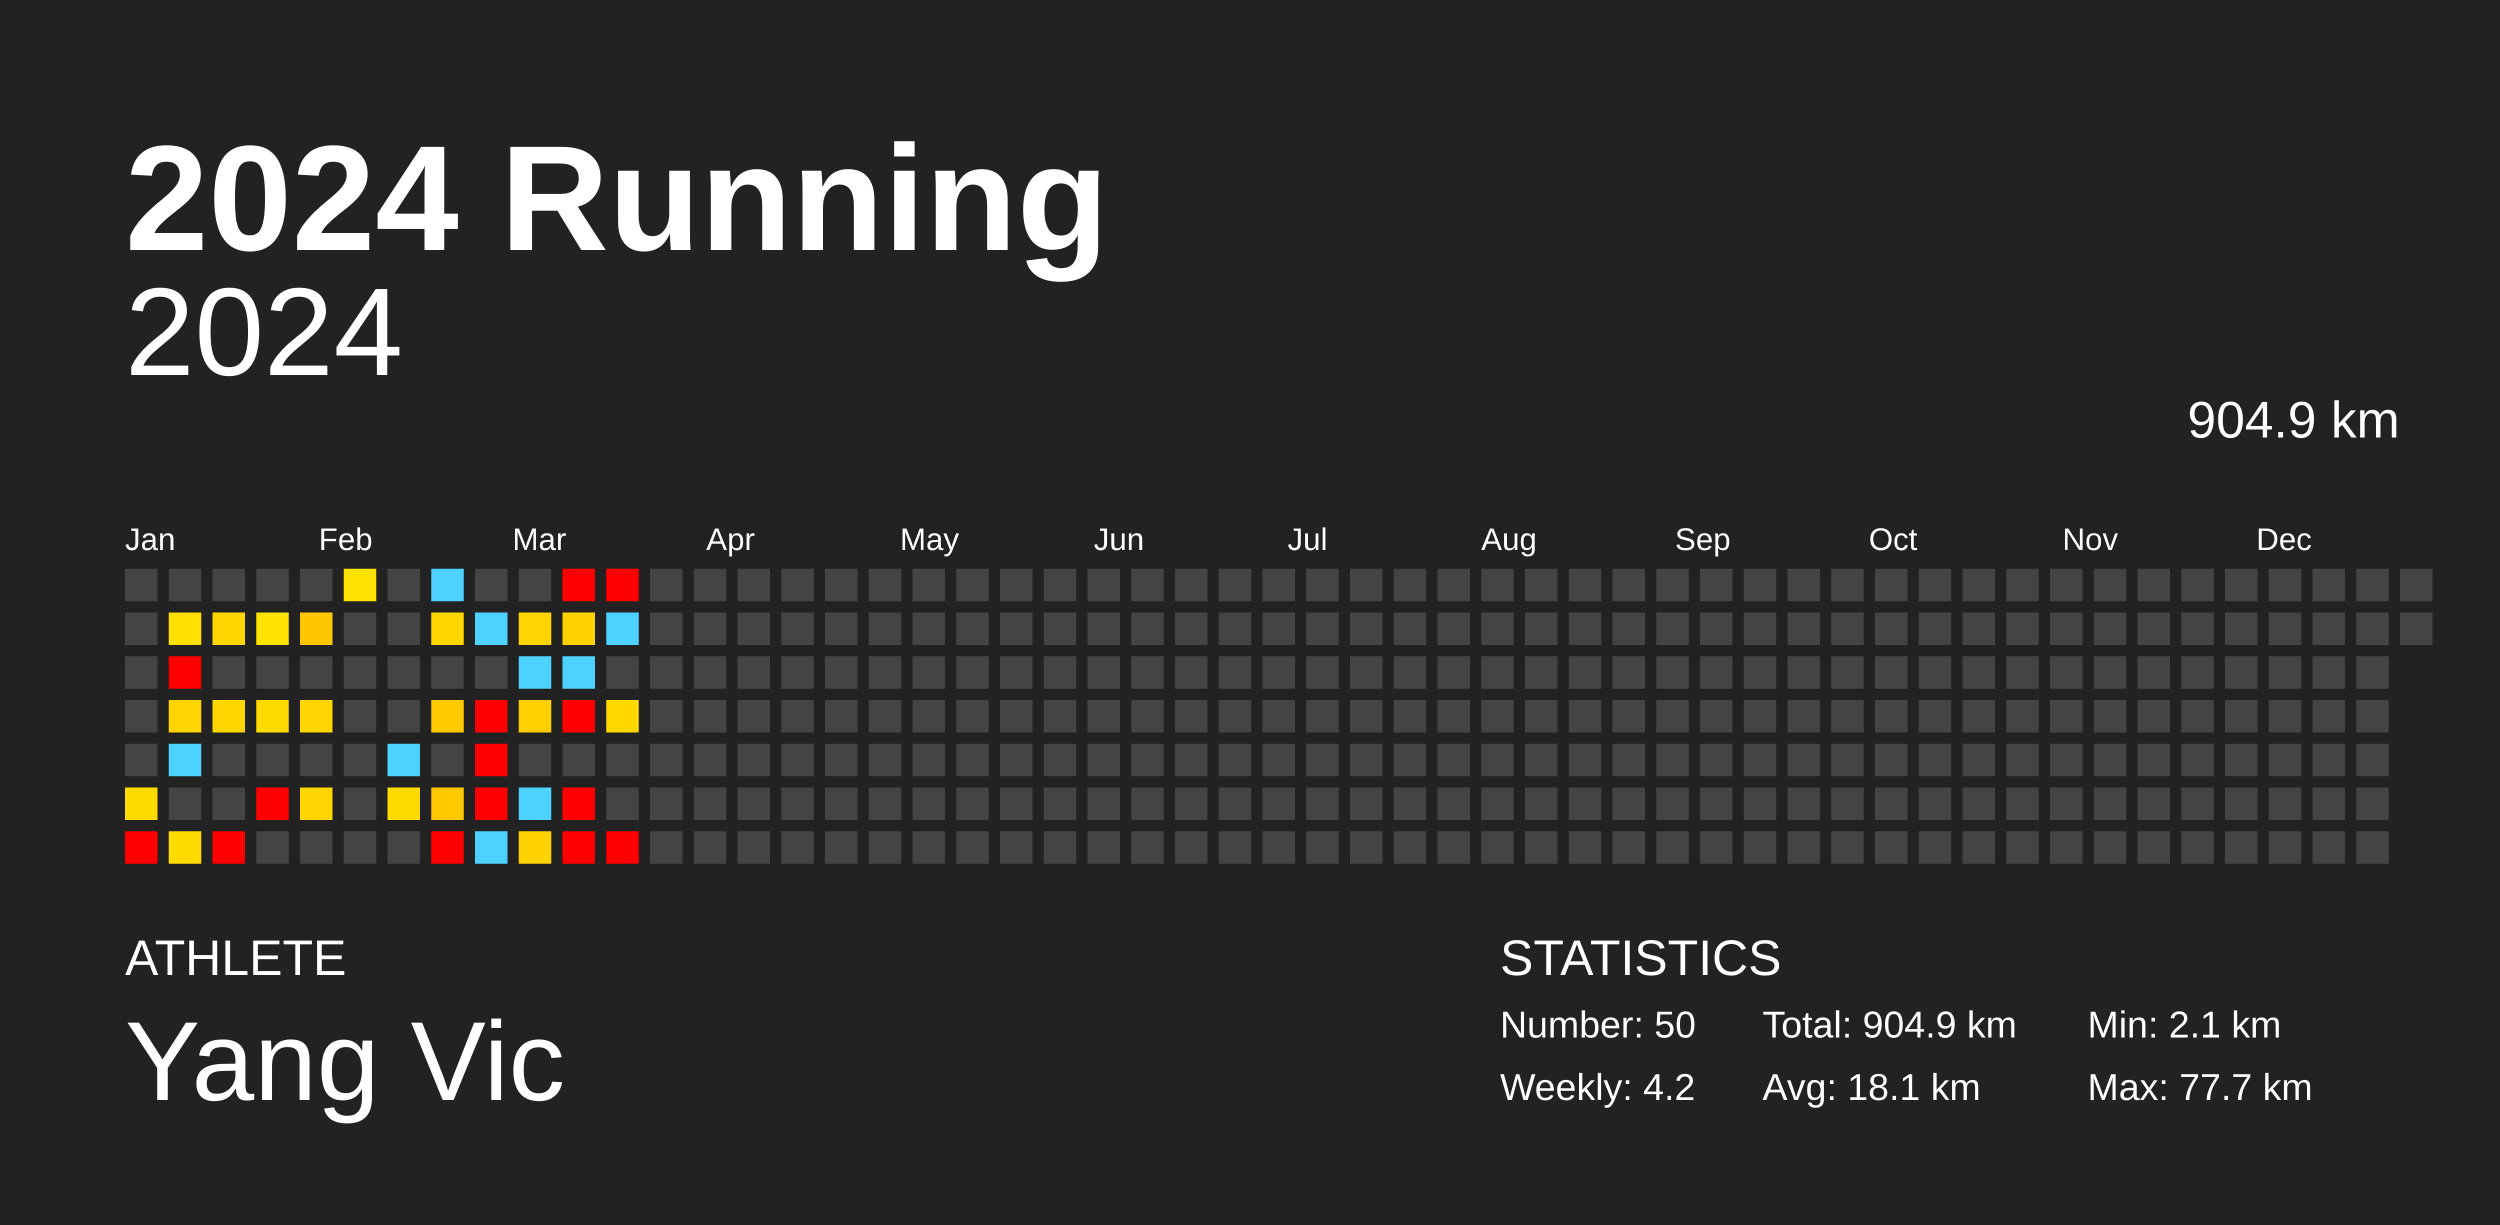
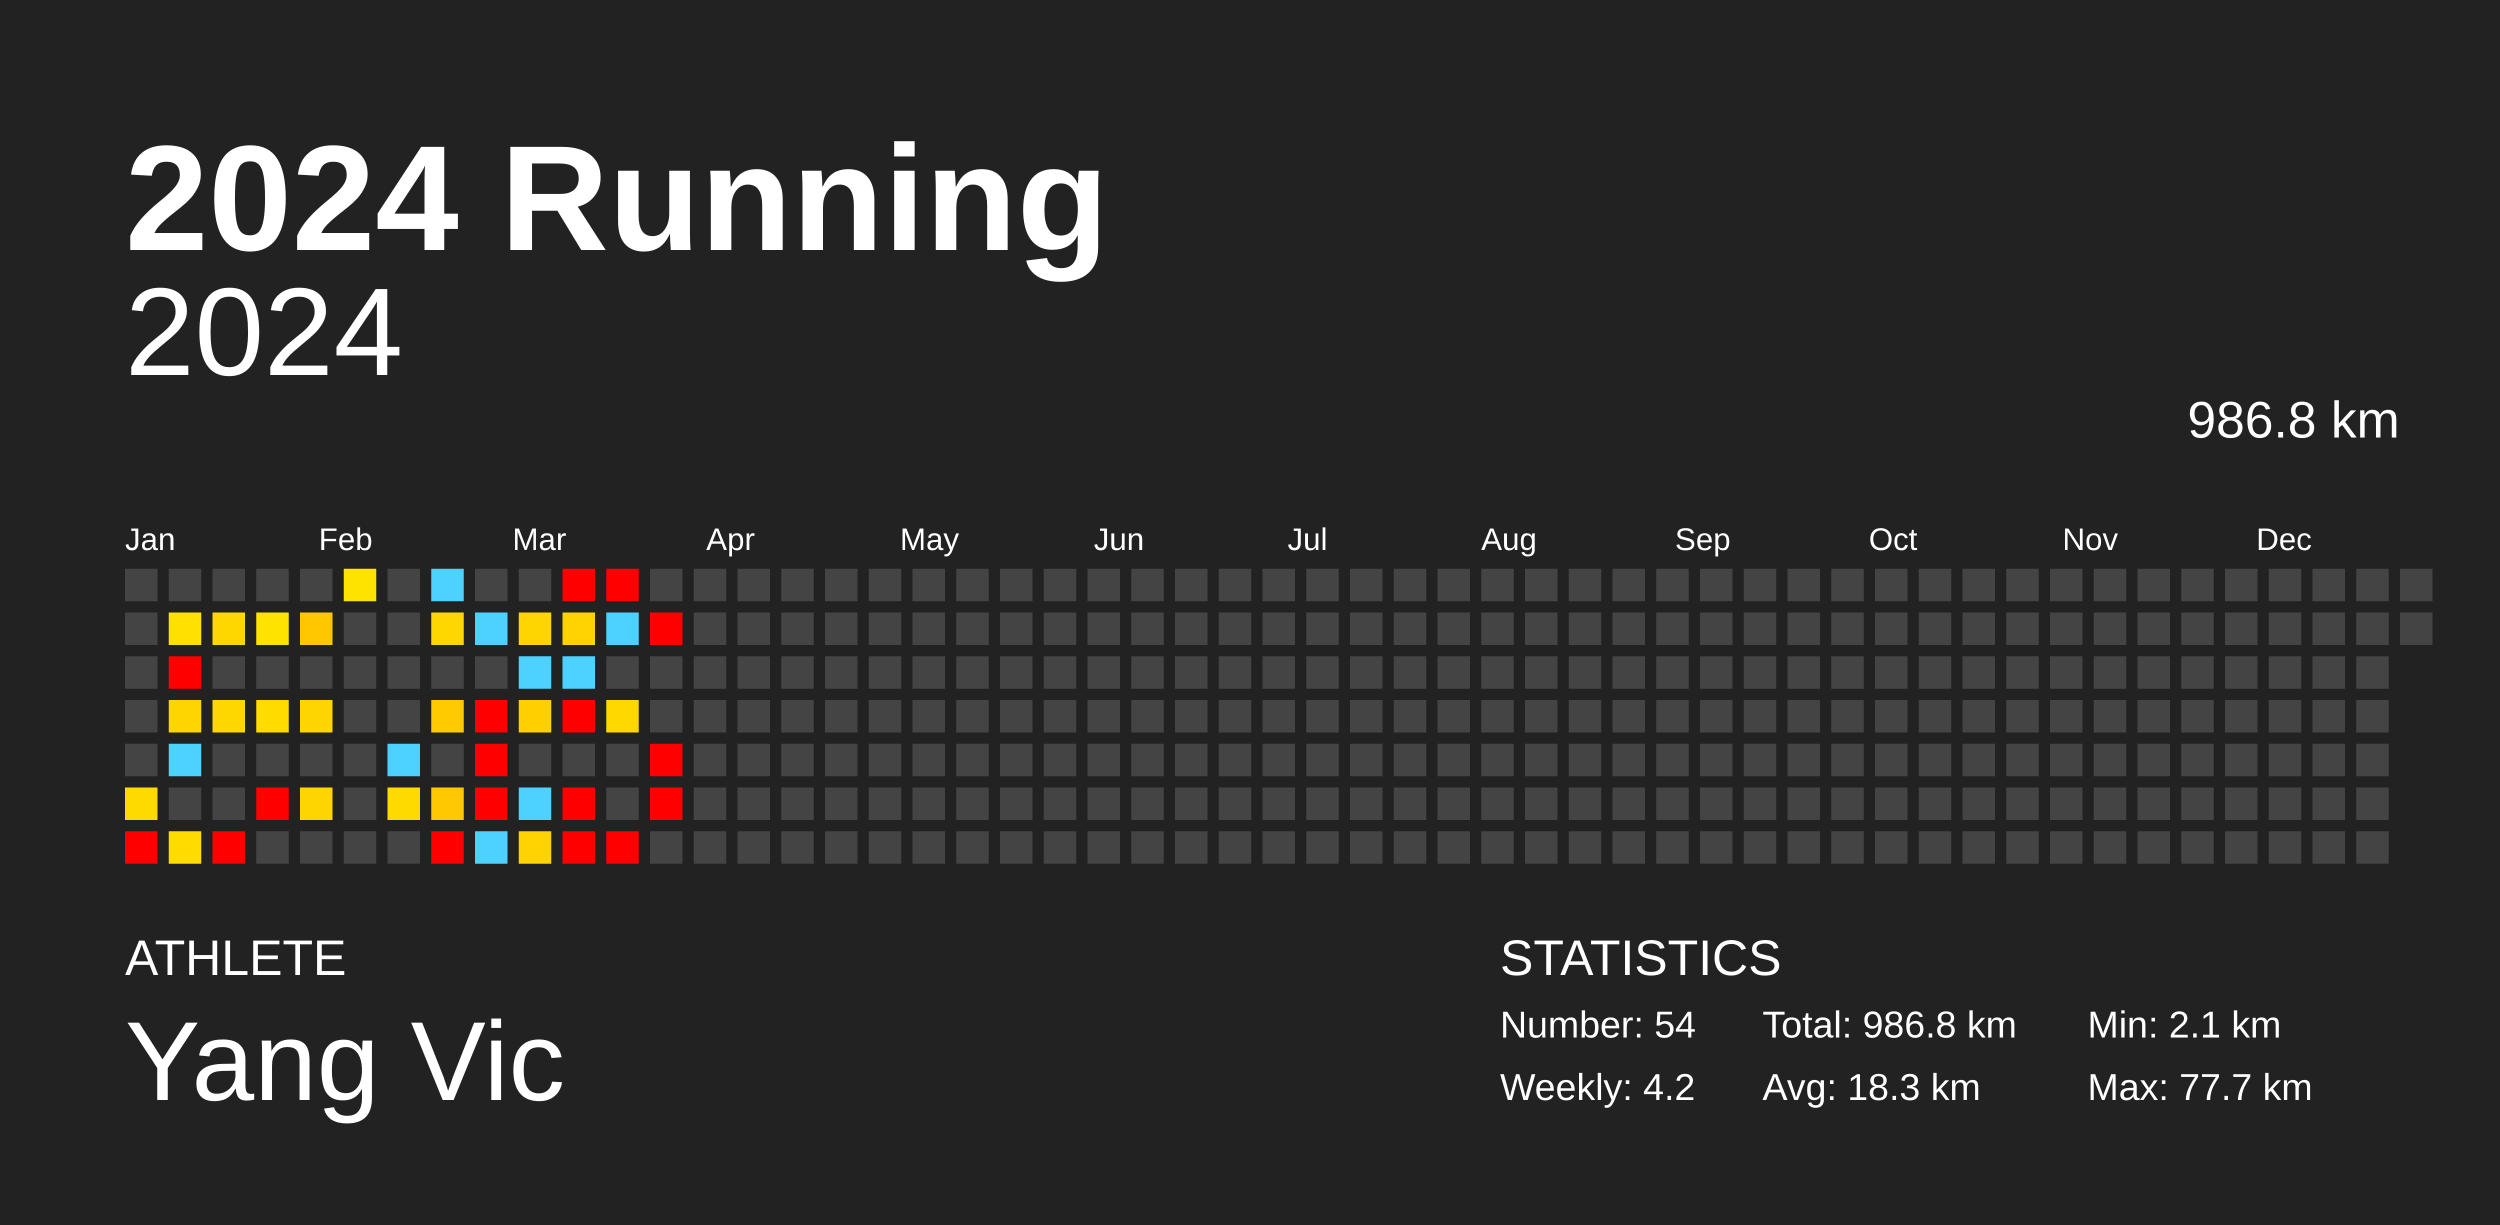
<svg xmlns="http://www.w3.org/2000/svg" baseProfile="full" height="98mm" version="1.1" viewBox="0,0,200,98" width="200mm">
  <defs />
  <rect fill="#222222" height="98" width="200" x="0" y="0" />
  <text fill="#FFFFFF" style="font-size:12px; font-family:Arial; font-weight:bold;" x="10" y="20">2024 Running</text>
  <text fill="#FFFFFF" style="font-size:4px; font-family:Arial" x="10" y="78">ATHLETE</text>
  <text fill="#FFFFFF" style="font-size:9px; font-family:Arial" x="10" y="88">Yang Vic</text>
  <text fill="#FFFFFF" style="font-size:4px; font-family:Arial" x="120" y="78">STATISTICS</text>
-   <text fill="#FFFFFF" style="font-size:3px; font-family:Arial" x="120" y="83">Number: 50</text>
+   <text fill="#FFFFFF" style="font-size:3px; font-family:Arial" x="120" y="83">Number: 54</text>
  <text fill="#FFFFFF" style="font-size:3px; font-family:Arial" x="120" y="88">Weekly: 4.2</text>
-   <text fill="#FFFFFF" style="font-size:3px; font-family:Arial" x="141" y="83">Total: 904.9 km</text>
-   <text fill="#FFFFFF" style="font-size:3px; font-family:Arial" x="141" y="88">Avg: 18.1 km</text>
+   <text fill="#FFFFFF" style="font-size:3px; font-family:Arial" x="141" y="83">Total: 986.8 km</text>
+   <text fill="#FFFFFF" style="font-size:3px; font-family:Arial" x="141" y="88">Avg: 18.3 km</text>
  <text fill="#FFFFFF" style="font-size:3px; font-family:Arial" x="167" y="83">Min: 2.1 km</text>
  <text fill="#FFFFFF" style="font-size:3px; font-family:Arial" x="167" y="88">Max: 77.7 km</text>
  <text alignment-baseline="hanging" fill="#FFFFFF" style="font-size:10.0px; font-family:Arial;" x="10" y="30">2024</text>
-   <text alignment-baseline="hanging" fill="#FFFFFF" style="font-size:4.125px; font-family:Arial;" x="175" y="35">904.9 km</text>
+   <text alignment-baseline="hanging" fill="#FFFFFF" style="font-size:4.125px; font-family:Arial;" x="175" y="35">986.8 km</text>
  <text fill="#FFFFFF" style="font-size:2.5px; font-family:Arial" x="10.0" y="44">Jan</text>
  <text fill="#FFFFFF" style="font-size:2.5px; font-family:Arial" x="25.5" y="44">Feb</text>
  <text fill="#FFFFFF" style="font-size:2.5px; font-family:Arial" x="41.0" y="44">Mar</text>
  <text fill="#FFFFFF" style="font-size:2.5px; font-family:Arial" x="56.5" y="44">Apr</text>
  <text fill="#FFFFFF" style="font-size:2.5px; font-family:Arial" x="72.0" y="44">May</text>
  <text fill="#FFFFFF" style="font-size:2.5px; font-family:Arial" x="87.5" y="44">Jun</text>
  <text fill="#FFFFFF" style="font-size:2.5px; font-family:Arial" x="103.0" y="44">Jul</text>
  <text fill="#FFFFFF" style="font-size:2.5px; font-family:Arial" x="118.5" y="44">Aug</text>
  <text fill="#FFFFFF" style="font-size:2.5px; font-family:Arial" x="134.0" y="44">Sep</text>
  <text fill="#FFFFFF" style="font-size:2.5px; font-family:Arial" x="149.5" y="44">Oct</text>
  <text fill="#FFFFFF" style="font-size:2.5px; font-family:Arial" x="165.0" y="44">Nov</text>
  <text fill="#FFFFFF" style="font-size:2.5px; font-family:Arial" x="180.5" y="44">Dec</text>
  <rect fill="#444444" height="2.6" width="2.6" x="10.0" y="45.5" />
  <rect fill="#444444" height="2.6" width="2.6" x="10.0" y="49.0" />
  <rect fill="#444444" height="2.6" width="2.6" x="10.0" y="52.5" />
  <rect fill="#444444" height="2.6" width="2.6" x="10.0" y="56.0" />
  <rect fill="#444444" height="2.6" width="2.6" x="10.0" y="59.5" />
  <rect fill="#ffda00" height="2.6" width="2.6" x="10.0" y="63.0" />
  <rect fill="red" height="2.6" width="2.6" x="10.0" y="66.5" />
  <rect fill="#444444" height="2.6" width="2.6" x="13.5" y="45.5" />
  <rect fill="#ffe000" height="2.6" width="2.6" x="13.5" y="49.0" />
  <rect fill="red" height="2.6" width="2.6" x="13.5" y="52.5" />
  <rect fill="#ffd500" height="2.6" width="2.6" x="13.5" y="56.0" />
  <rect fill="#4dd2ff" height="2.6" width="2.6" x="13.5" y="59.5" />
  <rect fill="#444444" height="2.6" width="2.6" x="13.5" y="63.0" />
  <rect fill="#ffdb00" height="2.6" width="2.6" x="13.5" y="66.5" />
  <rect fill="#444444" height="2.6" width="2.6" x="17.0" y="45.5" />
  <rect fill="#ffd700" height="2.6" width="2.6" x="17.0" y="49.0" />
  <rect fill="#444444" height="2.6" width="2.6" x="17.0" y="52.5" />
  <rect fill="#ffd700" height="2.6" width="2.6" x="17.0" y="56.0" />
  <rect fill="#444444" height="2.6" width="2.6" x="17.0" y="59.5" />
  <rect fill="#444444" height="2.6" width="2.6" x="17.0" y="63.0" />
  <rect fill="red" height="2.6" width="2.6" x="17.0" y="66.5" />
  <rect fill="#444444" height="2.6" width="2.6" x="20.5" y="45.5" />
  <rect fill="#ffe300" height="2.6" width="2.6" x="20.5" y="49.0" />
  <rect fill="#444444" height="2.6" width="2.6" x="20.5" y="52.5" />
  <rect fill="#ffdb00" height="2.6" width="2.6" x="20.5" y="56.0" />
  <rect fill="#444444" height="2.6" width="2.6" x="20.5" y="59.5" />
  <rect fill="red" height="2.6" width="2.6" x="20.5" y="63.0" />
  <rect fill="#444444" height="2.6" width="2.6" x="20.5" y="66.5" />
  <rect fill="#444444" height="2.6" width="2.6" x="24.0" y="45.5" />
  <rect fill="#ffc700" height="2.6" width="2.6" x="24.0" y="49.0" />
  <rect fill="#444444" height="2.6" width="2.6" x="24.0" y="52.5" />
  <rect fill="#ffd500" height="2.6" width="2.6" x="24.0" y="56.0" />
  <rect fill="#444444" height="2.6" width="2.6" x="24.0" y="59.5" />
  <rect fill="#ffd500" height="2.6" width="2.6" x="24.0" y="63.0" />
  <rect fill="#444444" height="2.6" width="2.6" x="24.0" y="66.5" />
  <rect fill="#ffe300" height="2.6" width="2.6" x="27.5" y="45.5" />
  <rect fill="#444444" height="2.6" width="2.6" x="27.5" y="49.0" />
  <rect fill="#444444" height="2.6" width="2.6" x="27.5" y="52.5" />
  <rect fill="#444444" height="2.6" width="2.6" x="27.5" y="56.0" />
  <rect fill="#444444" height="2.6" width="2.6" x="27.5" y="59.5" />
  <rect fill="#444444" height="2.6" width="2.6" x="27.5" y="63.0" />
  <rect fill="#444444" height="2.6" width="2.6" x="27.5" y="66.5" />
  <rect fill="#444444" height="2.6" width="2.6" x="31.0" y="45.5" />
  <rect fill="#444444" height="2.6" width="2.6" x="31.0" y="49.0" />
  <rect fill="#444444" height="2.6" width="2.6" x="31.0" y="52.5" />
  <rect fill="#444444" height="2.6" width="2.6" x="31.0" y="56.0" />
  <rect fill="#4dd2ff" height="2.6" width="2.6" x="31.0" y="59.5" />
  <rect fill="#ffda00" height="2.6" width="2.6" x="31.0" y="63.0" />
  <rect fill="#444444" height="2.6" width="2.6" x="31.0" y="66.5" />
  <rect fill="#4dd2ff" height="2.6" width="2.6" x="34.5" y="45.5" />
  <rect fill="#ffd700" height="2.6" width="2.6" x="34.5" y="49.0" />
  <rect fill="#444444" height="2.6" width="2.6" x="34.5" y="52.5" />
  <rect fill="#ffcb00" height="2.6" width="2.6" x="34.5" y="56.0" />
  <rect fill="#444444" height="2.6" width="2.6" x="34.5" y="59.5" />
  <rect fill="#ffc800" height="2.6" width="2.6" x="34.5" y="63.0" />
  <rect fill="red" height="2.6" width="2.6" x="34.5" y="66.5" />
  <rect fill="#444444" height="2.6" width="2.6" x="38.0" y="45.5" />
  <rect fill="#4dd2ff" height="2.6" width="2.6" x="38.0" y="49.0" />
  <rect fill="#444444" height="2.6" width="2.6" x="38.0" y="52.5" />
  <rect fill="red" height="2.6" width="2.6" x="38.0" y="56.0" />
  <rect fill="red" height="2.6" width="2.6" x="38.0" y="59.5" />
  <rect fill="red" height="2.6" width="2.6" x="38.0" y="63.0" />
  <rect fill="#4dd2ff" height="2.6" width="2.6" x="38.0" y="66.5" />
  <rect fill="#444444" height="2.6" width="2.6" x="41.5" y="45.5" />
  <rect fill="#ffd500" height="2.6" width="2.6" x="41.5" y="49.0" />
  <rect fill="#4dd2ff" height="2.6" width="2.6" x="41.5" y="52.5" />
  <rect fill="#ffd000" height="2.6" width="2.6" x="41.5" y="56.0" />
  <rect fill="#444444" height="2.6" width="2.6" x="41.5" y="59.5" />
  <rect fill="#4dd2ff" height="2.6" width="2.6" x="41.5" y="63.0" />
  <rect fill="#ffd300" height="2.6" width="2.6" x="41.5" y="66.5" />
  <rect fill="red" height="2.6" width="2.6" x="45.0" y="45.5" />
  <rect fill="#ffd300" height="2.6" width="2.6" x="45.0" y="49.0" />
  <rect fill="#4dd2ff" height="2.6" width="2.6" x="45.0" y="52.5" />
  <rect fill="red" height="2.6" width="2.6" x="45.0" y="56.0" />
  <rect fill="#444444" height="2.6" width="2.6" x="45.0" y="59.5" />
  <rect fill="red" height="2.6" width="2.6" x="45.0" y="63.0" />
  <rect fill="red" height="2.6" width="2.6" x="45.0" y="66.5" />
  <rect fill="red" height="2.6" width="2.6" x="48.5" y="45.5" />
  <rect fill="#4dd2ff" height="2.6" width="2.6" x="48.5" y="49.0" />
  <rect fill="#444444" height="2.6" width="2.6" x="48.5" y="52.5" />
  <rect fill="#ffd800" height="2.6" width="2.6" x="48.5" y="56.0" />
  <rect fill="#444444" height="2.6" width="2.6" x="48.5" y="59.5" />
  <rect fill="#444444" height="2.6" width="2.6" x="48.5" y="63.0" />
  <rect fill="red" height="2.6" width="2.6" x="48.5" y="66.5" />
  <rect fill="#444444" height="2.6" width="2.6" x="52.0" y="45.5" />
-   <rect fill="#444444" height="2.6" width="2.6" x="52.0" y="49.0" />
+   <rect fill="red" height="2.6" width="2.6" x="52.0" y="49.0" />
  <rect fill="#444444" height="2.6" width="2.6" x="52.0" y="52.5" />
  <rect fill="#444444" height="2.6" width="2.6" x="52.0" y="56.0" />
-   <rect fill="#444444" height="2.6" width="2.6" x="52.0" y="59.5" />
-   <rect fill="#444444" height="2.6" width="2.6" x="52.0" y="63.0" />
+   <rect fill="red" height="2.6" width="2.6" x="52.0" y="59.5" />
+   <rect fill="red" height="2.6" width="2.6" x="52.0" y="63.0" />
  <rect fill="#444444" height="2.6" width="2.6" x="52.0" y="66.5" />
  <rect fill="#444444" height="2.6" width="2.6" x="55.5" y="45.5" />
  <rect fill="#444444" height="2.6" width="2.6" x="55.5" y="49.0" />
  <rect fill="#444444" height="2.6" width="2.6" x="55.5" y="52.5" />
  <rect fill="#444444" height="2.6" width="2.6" x="55.5" y="56.0" />
  <rect fill="#444444" height="2.6" width="2.6" x="55.5" y="59.5" />
  <rect fill="#444444" height="2.6" width="2.6" x="55.5" y="63.0" />
  <rect fill="#444444" height="2.6" width="2.6" x="55.5" y="66.5" />
  <rect fill="#444444" height="2.6" width="2.6" x="59.0" y="45.5" />
  <rect fill="#444444" height="2.6" width="2.6" x="59.0" y="49.0" />
  <rect fill="#444444" height="2.6" width="2.6" x="59.0" y="52.5" />
  <rect fill="#444444" height="2.6" width="2.6" x="59.0" y="56.0" />
  <rect fill="#444444" height="2.6" width="2.6" x="59.0" y="59.5" />
  <rect fill="#444444" height="2.6" width="2.6" x="59.0" y="63.0" />
  <rect fill="#444444" height="2.6" width="2.6" x="59.0" y="66.5" />
  <rect fill="#444444" height="2.6" width="2.6" x="62.5" y="45.5" />
  <rect fill="#444444" height="2.6" width="2.6" x="62.5" y="49.0" />
  <rect fill="#444444" height="2.6" width="2.6" x="62.5" y="52.5" />
  <rect fill="#444444" height="2.6" width="2.6" x="62.5" y="56.0" />
  <rect fill="#444444" height="2.6" width="2.6" x="62.5" y="59.5" />
  <rect fill="#444444" height="2.6" width="2.6" x="62.5" y="63.0" />
  <rect fill="#444444" height="2.6" width="2.6" x="62.5" y="66.5" />
  <rect fill="#444444" height="2.6" width="2.6" x="66.0" y="45.5" />
  <rect fill="#444444" height="2.6" width="2.6" x="66.0" y="49.0" />
  <rect fill="#444444" height="2.6" width="2.6" x="66.0" y="52.5" />
  <rect fill="#444444" height="2.6" width="2.6" x="66.0" y="56.0" />
  <rect fill="#444444" height="2.6" width="2.6" x="66.0" y="59.5" />
  <rect fill="#444444" height="2.6" width="2.6" x="66.0" y="63.0" />
  <rect fill="#444444" height="2.6" width="2.6" x="66.0" y="66.5" />
  <rect fill="#444444" height="2.6" width="2.6" x="69.5" y="45.5" />
  <rect fill="#444444" height="2.6" width="2.6" x="69.5" y="49.0" />
  <rect fill="#444444" height="2.6" width="2.6" x="69.5" y="52.5" />
  <rect fill="#444444" height="2.6" width="2.6" x="69.5" y="56.0" />
  <rect fill="#444444" height="2.6" width="2.6" x="69.5" y="59.5" />
  <rect fill="#444444" height="2.6" width="2.6" x="69.5" y="63.0" />
  <rect fill="#444444" height="2.6" width="2.6" x="69.5" y="66.5" />
  <rect fill="#444444" height="2.6" width="2.6" x="73.0" y="45.5" />
  <rect fill="#444444" height="2.6" width="2.6" x="73.0" y="49.0" />
  <rect fill="#444444" height="2.6" width="2.6" x="73.0" y="52.5" />
  <rect fill="#444444" height="2.6" width="2.6" x="73.0" y="56.0" />
  <rect fill="#444444" height="2.6" width="2.6" x="73.0" y="59.5" />
  <rect fill="#444444" height="2.6" width="2.6" x="73.0" y="63.0" />
  <rect fill="#444444" height="2.6" width="2.6" x="73.0" y="66.5" />
  <rect fill="#444444" height="2.6" width="2.6" x="76.5" y="45.5" />
  <rect fill="#444444" height="2.6" width="2.6" x="76.5" y="49.0" />
  <rect fill="#444444" height="2.6" width="2.6" x="76.5" y="52.5" />
  <rect fill="#444444" height="2.6" width="2.6" x="76.5" y="56.0" />
  <rect fill="#444444" height="2.6" width="2.6" x="76.5" y="59.5" />
  <rect fill="#444444" height="2.6" width="2.6" x="76.5" y="63.0" />
  <rect fill="#444444" height="2.6" width="2.6" x="76.5" y="66.5" />
  <rect fill="#444444" height="2.6" width="2.6" x="80.0" y="45.5" />
  <rect fill="#444444" height="2.6" width="2.6" x="80.0" y="49.0" />
  <rect fill="#444444" height="2.6" width="2.6" x="80.0" y="52.5" />
  <rect fill="#444444" height="2.6" width="2.6" x="80.0" y="56.0" />
  <rect fill="#444444" height="2.6" width="2.6" x="80.0" y="59.5" />
  <rect fill="#444444" height="2.6" width="2.6" x="80.0" y="63.0" />
  <rect fill="#444444" height="2.6" width="2.6" x="80.0" y="66.5" />
  <rect fill="#444444" height="2.6" width="2.6" x="83.5" y="45.5" />
  <rect fill="#444444" height="2.6" width="2.6" x="83.5" y="49.0" />
  <rect fill="#444444" height="2.6" width="2.6" x="83.5" y="52.5" />
  <rect fill="#444444" height="2.6" width="2.6" x="83.5" y="56.0" />
  <rect fill="#444444" height="2.6" width="2.6" x="83.5" y="59.5" />
  <rect fill="#444444" height="2.6" width="2.6" x="83.5" y="63.0" />
  <rect fill="#444444" height="2.6" width="2.6" x="83.5" y="66.5" />
  <rect fill="#444444" height="2.6" width="2.6" x="87.0" y="45.5" />
  <rect fill="#444444" height="2.6" width="2.6" x="87.0" y="49.0" />
  <rect fill="#444444" height="2.6" width="2.6" x="87.0" y="52.5" />
  <rect fill="#444444" height="2.6" width="2.6" x="87.0" y="56.0" />
  <rect fill="#444444" height="2.6" width="2.6" x="87.0" y="59.5" />
  <rect fill="#444444" height="2.6" width="2.6" x="87.0" y="63.0" />
  <rect fill="#444444" height="2.6" width="2.6" x="87.0" y="66.5" />
  <rect fill="#444444" height="2.6" width="2.6" x="90.5" y="45.5" />
  <rect fill="#444444" height="2.6" width="2.6" x="90.5" y="49.0" />
  <rect fill="#444444" height="2.6" width="2.6" x="90.5" y="52.5" />
  <rect fill="#444444" height="2.6" width="2.6" x="90.5" y="56.0" />
  <rect fill="#444444" height="2.6" width="2.6" x="90.5" y="59.5" />
  <rect fill="#444444" height="2.6" width="2.6" x="90.5" y="63.0" />
  <rect fill="#444444" height="2.6" width="2.6" x="90.5" y="66.5" />
  <rect fill="#444444" height="2.6" width="2.6" x="94.0" y="45.5" />
  <rect fill="#444444" height="2.6" width="2.6" x="94.0" y="49.0" />
  <rect fill="#444444" height="2.6" width="2.6" x="94.0" y="52.5" />
  <rect fill="#444444" height="2.6" width="2.6" x="94.0" y="56.0" />
  <rect fill="#444444" height="2.6" width="2.6" x="94.0" y="59.5" />
  <rect fill="#444444" height="2.6" width="2.6" x="94.0" y="63.0" />
  <rect fill="#444444" height="2.6" width="2.6" x="94.0" y="66.5" />
  <rect fill="#444444" height="2.6" width="2.6" x="97.5" y="45.5" />
  <rect fill="#444444" height="2.6" width="2.6" x="97.5" y="49.0" />
  <rect fill="#444444" height="2.6" width="2.6" x="97.5" y="52.5" />
  <rect fill="#444444" height="2.6" width="2.6" x="97.5" y="56.0" />
  <rect fill="#444444" height="2.6" width="2.6" x="97.5" y="59.5" />
  <rect fill="#444444" height="2.6" width="2.6" x="97.5" y="63.0" />
  <rect fill="#444444" height="2.6" width="2.6" x="97.5" y="66.5" />
  <rect fill="#444444" height="2.6" width="2.6" x="101.0" y="45.5" />
  <rect fill="#444444" height="2.6" width="2.6" x="101.0" y="49.0" />
  <rect fill="#444444" height="2.6" width="2.6" x="101.0" y="52.5" />
  <rect fill="#444444" height="2.6" width="2.6" x="101.0" y="56.0" />
  <rect fill="#444444" height="2.6" width="2.6" x="101.0" y="59.5" />
  <rect fill="#444444" height="2.6" width="2.6" x="101.0" y="63.0" />
  <rect fill="#444444" height="2.6" width="2.6" x="101.0" y="66.5" />
  <rect fill="#444444" height="2.6" width="2.6" x="104.5" y="45.5" />
  <rect fill="#444444" height="2.6" width="2.6" x="104.5" y="49.0" />
  <rect fill="#444444" height="2.6" width="2.6" x="104.5" y="52.5" />
  <rect fill="#444444" height="2.6" width="2.6" x="104.5" y="56.0" />
  <rect fill="#444444" height="2.6" width="2.6" x="104.5" y="59.5" />
  <rect fill="#444444" height="2.6" width="2.6" x="104.5" y="63.0" />
  <rect fill="#444444" height="2.6" width="2.6" x="104.5" y="66.5" />
  <rect fill="#444444" height="2.6" width="2.6" x="108.0" y="45.5" />
  <rect fill="#444444" height="2.6" width="2.6" x="108.0" y="49.0" />
  <rect fill="#444444" height="2.6" width="2.6" x="108.0" y="52.5" />
  <rect fill="#444444" height="2.6" width="2.6" x="108.0" y="56.0" />
  <rect fill="#444444" height="2.6" width="2.6" x="108.0" y="59.5" />
  <rect fill="#444444" height="2.6" width="2.6" x="108.0" y="63.0" />
  <rect fill="#444444" height="2.6" width="2.6" x="108.0" y="66.5" />
  <rect fill="#444444" height="2.6" width="2.6" x="111.5" y="45.5" />
  <rect fill="#444444" height="2.6" width="2.6" x="111.5" y="49.0" />
  <rect fill="#444444" height="2.6" width="2.6" x="111.5" y="52.5" />
  <rect fill="#444444" height="2.6" width="2.6" x="111.5" y="56.0" />
  <rect fill="#444444" height="2.6" width="2.6" x="111.5" y="59.5" />
  <rect fill="#444444" height="2.6" width="2.6" x="111.5" y="63.0" />
  <rect fill="#444444" height="2.6" width="2.6" x="111.5" y="66.5" />
  <rect fill="#444444" height="2.6" width="2.6" x="115.0" y="45.5" />
  <rect fill="#444444" height="2.6" width="2.6" x="115.0" y="49.0" />
  <rect fill="#444444" height="2.6" width="2.6" x="115.0" y="52.5" />
  <rect fill="#444444" height="2.6" width="2.6" x="115.0" y="56.0" />
  <rect fill="#444444" height="2.6" width="2.6" x="115.0" y="59.5" />
  <rect fill="#444444" height="2.6" width="2.6" x="115.0" y="63.0" />
  <rect fill="#444444" height="2.6" width="2.6" x="115.0" y="66.5" />
  <rect fill="#444444" height="2.6" width="2.6" x="118.5" y="45.5" />
  <rect fill="#444444" height="2.6" width="2.6" x="118.5" y="49.0" />
  <rect fill="#444444" height="2.6" width="2.6" x="118.5" y="52.5" />
  <rect fill="#444444" height="2.6" width="2.6" x="118.5" y="56.0" />
  <rect fill="#444444" height="2.6" width="2.6" x="118.5" y="59.5" />
  <rect fill="#444444" height="2.6" width="2.6" x="118.5" y="63.0" />
  <rect fill="#444444" height="2.6" width="2.6" x="118.5" y="66.5" />
  <rect fill="#444444" height="2.6" width="2.6" x="122.0" y="45.5" />
  <rect fill="#444444" height="2.6" width="2.6" x="122.0" y="49.0" />
  <rect fill="#444444" height="2.6" width="2.6" x="122.0" y="52.5" />
  <rect fill="#444444" height="2.6" width="2.6" x="122.0" y="56.0" />
  <rect fill="#444444" height="2.6" width="2.6" x="122.0" y="59.5" />
  <rect fill="#444444" height="2.6" width="2.6" x="122.0" y="63.0" />
  <rect fill="#444444" height="2.6" width="2.6" x="122.0" y="66.5" />
  <rect fill="#444444" height="2.6" width="2.6" x="125.5" y="45.5" />
  <rect fill="#444444" height="2.6" width="2.6" x="125.5" y="49.0" />
  <rect fill="#444444" height="2.6" width="2.6" x="125.5" y="52.5" />
  <rect fill="#444444" height="2.6" width="2.6" x="125.5" y="56.0" />
  <rect fill="#444444" height="2.6" width="2.6" x="125.5" y="59.5" />
  <rect fill="#444444" height="2.6" width="2.6" x="125.5" y="63.0" />
  <rect fill="#444444" height="2.6" width="2.6" x="125.5" y="66.5" />
  <rect fill="#444444" height="2.6" width="2.6" x="129.0" y="45.5" />
  <rect fill="#444444" height="2.6" width="2.6" x="129.0" y="49.0" />
  <rect fill="#444444" height="2.6" width="2.6" x="129.0" y="52.5" />
  <rect fill="#444444" height="2.6" width="2.6" x="129.0" y="56.0" />
  <rect fill="#444444" height="2.6" width="2.6" x="129.0" y="59.5" />
  <rect fill="#444444" height="2.6" width="2.6" x="129.0" y="63.0" />
  <rect fill="#444444" height="2.6" width="2.6" x="129.0" y="66.5" />
  <rect fill="#444444" height="2.6" width="2.6" x="132.5" y="45.5" />
  <rect fill="#444444" height="2.6" width="2.6" x="132.5" y="49.0" />
  <rect fill="#444444" height="2.6" width="2.6" x="132.5" y="52.5" />
  <rect fill="#444444" height="2.6" width="2.6" x="132.5" y="56.0" />
  <rect fill="#444444" height="2.6" width="2.6" x="132.5" y="59.5" />
  <rect fill="#444444" height="2.6" width="2.6" x="132.5" y="63.0" />
  <rect fill="#444444" height="2.6" width="2.6" x="132.5" y="66.5" />
  <rect fill="#444444" height="2.6" width="2.6" x="136.0" y="45.5" />
  <rect fill="#444444" height="2.6" width="2.6" x="136.0" y="49.0" />
  <rect fill="#444444" height="2.6" width="2.6" x="136.0" y="52.5" />
  <rect fill="#444444" height="2.6" width="2.6" x="136.0" y="56.0" />
  <rect fill="#444444" height="2.6" width="2.6" x="136.0" y="59.5" />
  <rect fill="#444444" height="2.6" width="2.6" x="136.0" y="63.0" />
  <rect fill="#444444" height="2.6" width="2.6" x="136.0" y="66.5" />
  <rect fill="#444444" height="2.6" width="2.6" x="139.5" y="45.5" />
  <rect fill="#444444" height="2.6" width="2.6" x="139.5" y="49.0" />
  <rect fill="#444444" height="2.6" width="2.6" x="139.5" y="52.5" />
  <rect fill="#444444" height="2.6" width="2.6" x="139.5" y="56.0" />
  <rect fill="#444444" height="2.6" width="2.6" x="139.5" y="59.5" />
  <rect fill="#444444" height="2.6" width="2.6" x="139.5" y="63.0" />
  <rect fill="#444444" height="2.6" width="2.6" x="139.5" y="66.5" />
  <rect fill="#444444" height="2.6" width="2.6" x="143.0" y="45.5" />
  <rect fill="#444444" height="2.6" width="2.6" x="143.0" y="49.0" />
  <rect fill="#444444" height="2.6" width="2.6" x="143.0" y="52.5" />
  <rect fill="#444444" height="2.6" width="2.6" x="143.0" y="56.0" />
  <rect fill="#444444" height="2.6" width="2.6" x="143.0" y="59.5" />
  <rect fill="#444444" height="2.6" width="2.6" x="143.0" y="63.0" />
  <rect fill="#444444" height="2.6" width="2.6" x="143.0" y="66.5" />
  <rect fill="#444444" height="2.6" width="2.6" x="146.5" y="45.5" />
  <rect fill="#444444" height="2.6" width="2.6" x="146.5" y="49.0" />
  <rect fill="#444444" height="2.6" width="2.6" x="146.5" y="52.5" />
  <rect fill="#444444" height="2.6" width="2.6" x="146.5" y="56.0" />
  <rect fill="#444444" height="2.6" width="2.6" x="146.5" y="59.5" />
  <rect fill="#444444" height="2.6" width="2.6" x="146.5" y="63.0" />
  <rect fill="#444444" height="2.6" width="2.6" x="146.5" y="66.5" />
  <rect fill="#444444" height="2.6" width="2.6" x="150.0" y="45.5" />
  <rect fill="#444444" height="2.6" width="2.6" x="150.0" y="49.0" />
  <rect fill="#444444" height="2.6" width="2.6" x="150.0" y="52.5" />
  <rect fill="#444444" height="2.6" width="2.6" x="150.0" y="56.0" />
  <rect fill="#444444" height="2.6" width="2.6" x="150.0" y="59.5" />
  <rect fill="#444444" height="2.6" width="2.6" x="150.0" y="63.0" />
  <rect fill="#444444" height="2.6" width="2.6" x="150.0" y="66.5" />
  <rect fill="#444444" height="2.6" width="2.6" x="153.5" y="45.5" />
  <rect fill="#444444" height="2.6" width="2.6" x="153.5" y="49.0" />
  <rect fill="#444444" height="2.6" width="2.6" x="153.5" y="52.5" />
  <rect fill="#444444" height="2.6" width="2.6" x="153.5" y="56.0" />
  <rect fill="#444444" height="2.6" width="2.6" x="153.5" y="59.5" />
  <rect fill="#444444" height="2.6" width="2.6" x="153.5" y="63.0" />
  <rect fill="#444444" height="2.6" width="2.6" x="153.5" y="66.5" />
  <rect fill="#444444" height="2.6" width="2.6" x="157.0" y="45.5" />
  <rect fill="#444444" height="2.6" width="2.6" x="157.0" y="49.0" />
  <rect fill="#444444" height="2.6" width="2.6" x="157.0" y="52.5" />
  <rect fill="#444444" height="2.6" width="2.6" x="157.0" y="56.0" />
  <rect fill="#444444" height="2.6" width="2.6" x="157.0" y="59.5" />
  <rect fill="#444444" height="2.6" width="2.6" x="157.0" y="63.0" />
  <rect fill="#444444" height="2.6" width="2.6" x="157.0" y="66.5" />
  <rect fill="#444444" height="2.6" width="2.6" x="160.5" y="45.5" />
  <rect fill="#444444" height="2.6" width="2.6" x="160.5" y="49.0" />
  <rect fill="#444444" height="2.6" width="2.6" x="160.5" y="52.5" />
  <rect fill="#444444" height="2.6" width="2.6" x="160.5" y="56.0" />
  <rect fill="#444444" height="2.6" width="2.6" x="160.5" y="59.5" />
  <rect fill="#444444" height="2.6" width="2.6" x="160.5" y="63.0" />
  <rect fill="#444444" height="2.6" width="2.6" x="160.5" y="66.5" />
  <rect fill="#444444" height="2.6" width="2.6" x="164.0" y="45.5" />
  <rect fill="#444444" height="2.6" width="2.6" x="164.0" y="49.0" />
  <rect fill="#444444" height="2.6" width="2.6" x="164.0" y="52.5" />
  <rect fill="#444444" height="2.6" width="2.6" x="164.0" y="56.0" />
  <rect fill="#444444" height="2.6" width="2.6" x="164.0" y="59.5" />
  <rect fill="#444444" height="2.6" width="2.6" x="164.0" y="63.0" />
  <rect fill="#444444" height="2.6" width="2.6" x="164.0" y="66.5" />
  <rect fill="#444444" height="2.6" width="2.6" x="167.5" y="45.5" />
  <rect fill="#444444" height="2.6" width="2.6" x="167.5" y="49.0" />
  <rect fill="#444444" height="2.6" width="2.6" x="167.5" y="52.5" />
  <rect fill="#444444" height="2.6" width="2.6" x="167.5" y="56.0" />
  <rect fill="#444444" height="2.6" width="2.6" x="167.5" y="59.5" />
  <rect fill="#444444" height="2.6" width="2.6" x="167.5" y="63.0" />
  <rect fill="#444444" height="2.6" width="2.6" x="167.5" y="66.5" />
  <rect fill="#444444" height="2.6" width="2.6" x="171.0" y="45.5" />
  <rect fill="#444444" height="2.6" width="2.6" x="171.0" y="49.0" />
  <rect fill="#444444" height="2.6" width="2.6" x="171.0" y="52.5" />
  <rect fill="#444444" height="2.6" width="2.6" x="171.0" y="56.0" />
  <rect fill="#444444" height="2.6" width="2.6" x="171.0" y="59.5" />
  <rect fill="#444444" height="2.6" width="2.6" x="171.0" y="63.0" />
  <rect fill="#444444" height="2.6" width="2.6" x="171.0" y="66.5" />
  <rect fill="#444444" height="2.6" width="2.6" x="174.5" y="45.5" />
  <rect fill="#444444" height="2.6" width="2.6" x="174.5" y="49.0" />
  <rect fill="#444444" height="2.6" width="2.6" x="174.5" y="52.5" />
  <rect fill="#444444" height="2.6" width="2.6" x="174.5" y="56.0" />
  <rect fill="#444444" height="2.6" width="2.6" x="174.5" y="59.5" />
  <rect fill="#444444" height="2.6" width="2.6" x="174.5" y="63.0" />
  <rect fill="#444444" height="2.6" width="2.6" x="174.5" y="66.5" />
  <rect fill="#444444" height="2.6" width="2.6" x="178.0" y="45.5" />
  <rect fill="#444444" height="2.6" width="2.6" x="178.0" y="49.0" />
  <rect fill="#444444" height="2.6" width="2.6" x="178.0" y="52.5" />
  <rect fill="#444444" height="2.6" width="2.6" x="178.0" y="56.0" />
  <rect fill="#444444" height="2.6" width="2.6" x="178.0" y="59.5" />
  <rect fill="#444444" height="2.6" width="2.6" x="178.0" y="63.0" />
  <rect fill="#444444" height="2.6" width="2.6" x="178.0" y="66.5" />
  <rect fill="#444444" height="2.6" width="2.6" x="181.5" y="45.5" />
  <rect fill="#444444" height="2.6" width="2.6" x="181.5" y="49.0" />
  <rect fill="#444444" height="2.6" width="2.6" x="181.5" y="52.5" />
  <rect fill="#444444" height="2.6" width="2.6" x="181.5" y="56.0" />
  <rect fill="#444444" height="2.6" width="2.6" x="181.5" y="59.5" />
  <rect fill="#444444" height="2.6" width="2.6" x="181.5" y="63.0" />
  <rect fill="#444444" height="2.6" width="2.6" x="181.5" y="66.5" />
  <rect fill="#444444" height="2.6" width="2.6" x="185.0" y="45.5" />
  <rect fill="#444444" height="2.6" width="2.6" x="185.0" y="49.0" />
  <rect fill="#444444" height="2.6" width="2.6" x="185.0" y="52.5" />
  <rect fill="#444444" height="2.6" width="2.6" x="185.0" y="56.0" />
  <rect fill="#444444" height="2.6" width="2.6" x="185.0" y="59.5" />
  <rect fill="#444444" height="2.6" width="2.6" x="185.0" y="63.0" />
  <rect fill="#444444" height="2.6" width="2.6" x="185.0" y="66.5" />
  <rect fill="#444444" height="2.6" width="2.6" x="188.5" y="45.5" />
  <rect fill="#444444" height="2.6" width="2.6" x="188.5" y="49.0" />
  <rect fill="#444444" height="2.6" width="2.6" x="188.5" y="52.5" />
  <rect fill="#444444" height="2.6" width="2.6" x="188.5" y="56.0" />
  <rect fill="#444444" height="2.6" width="2.6" x="188.5" y="59.5" />
  <rect fill="#444444" height="2.6" width="2.6" x="188.5" y="63.0" />
  <rect fill="#444444" height="2.6" width="2.6" x="188.5" y="66.5" />
  <rect fill="#444444" height="2.6" width="2.6" x="192.0" y="45.5" />
  <rect fill="#444444" height="2.6" width="2.6" x="192.0" y="49.0" />
</svg>
